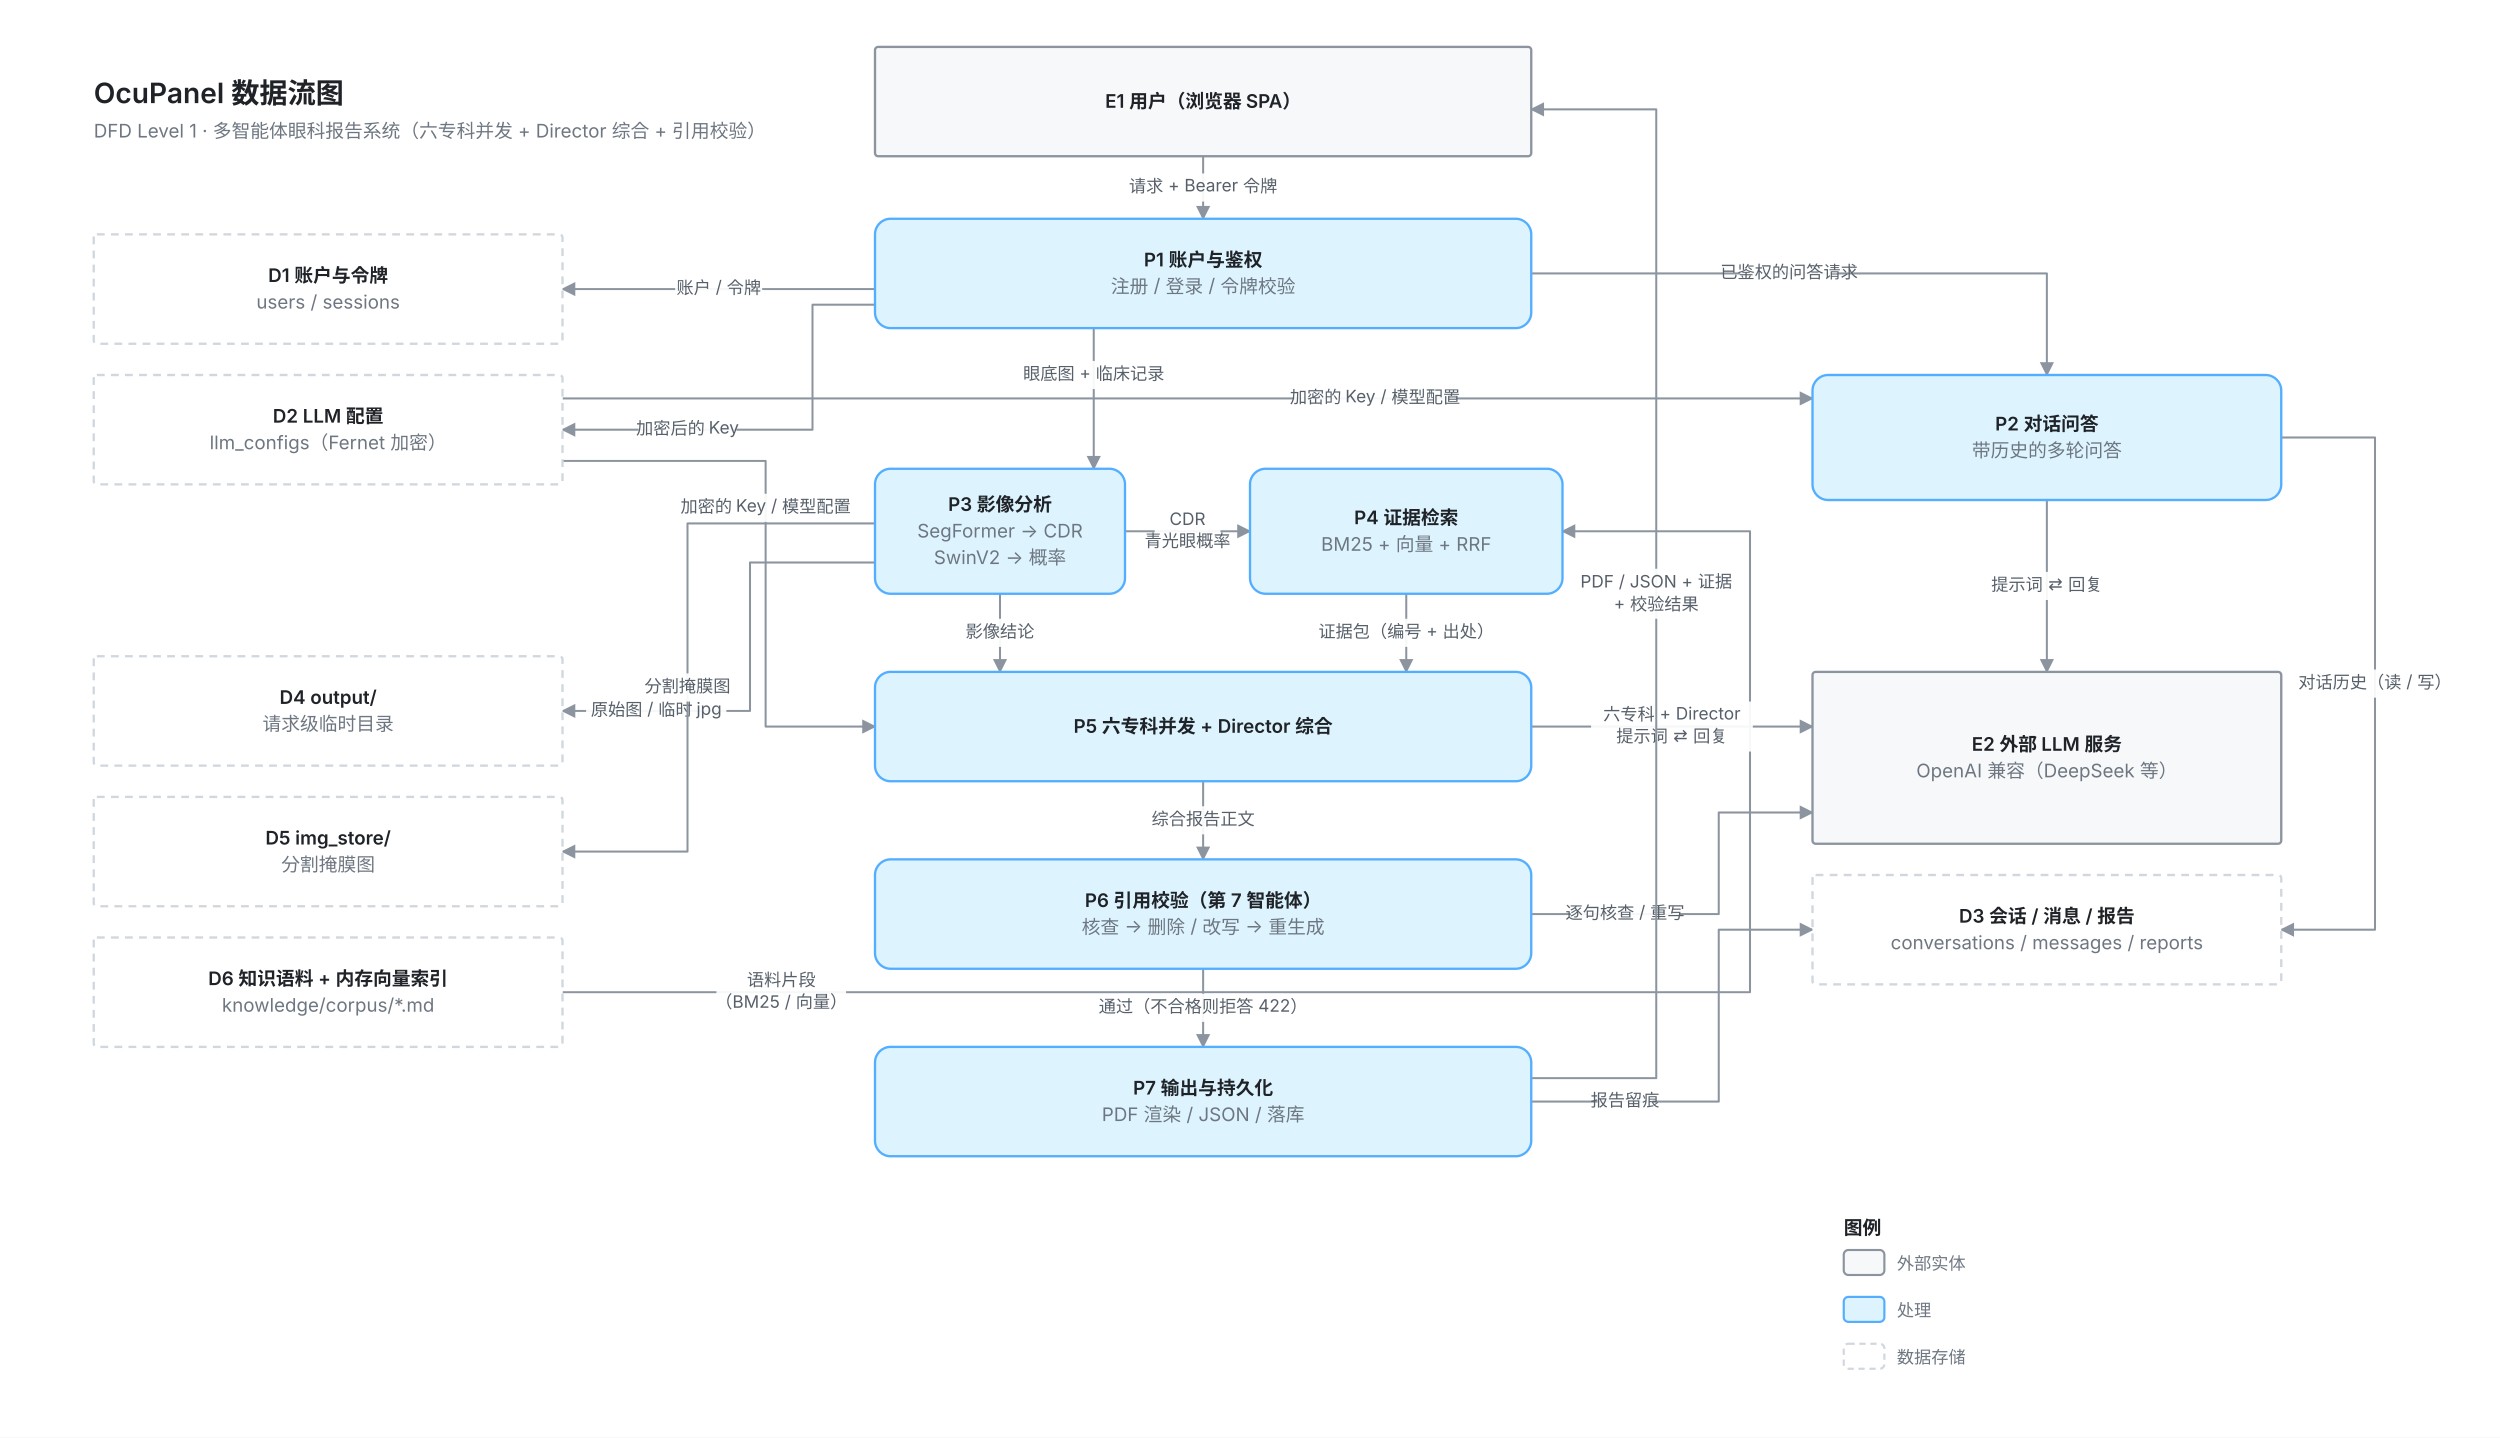
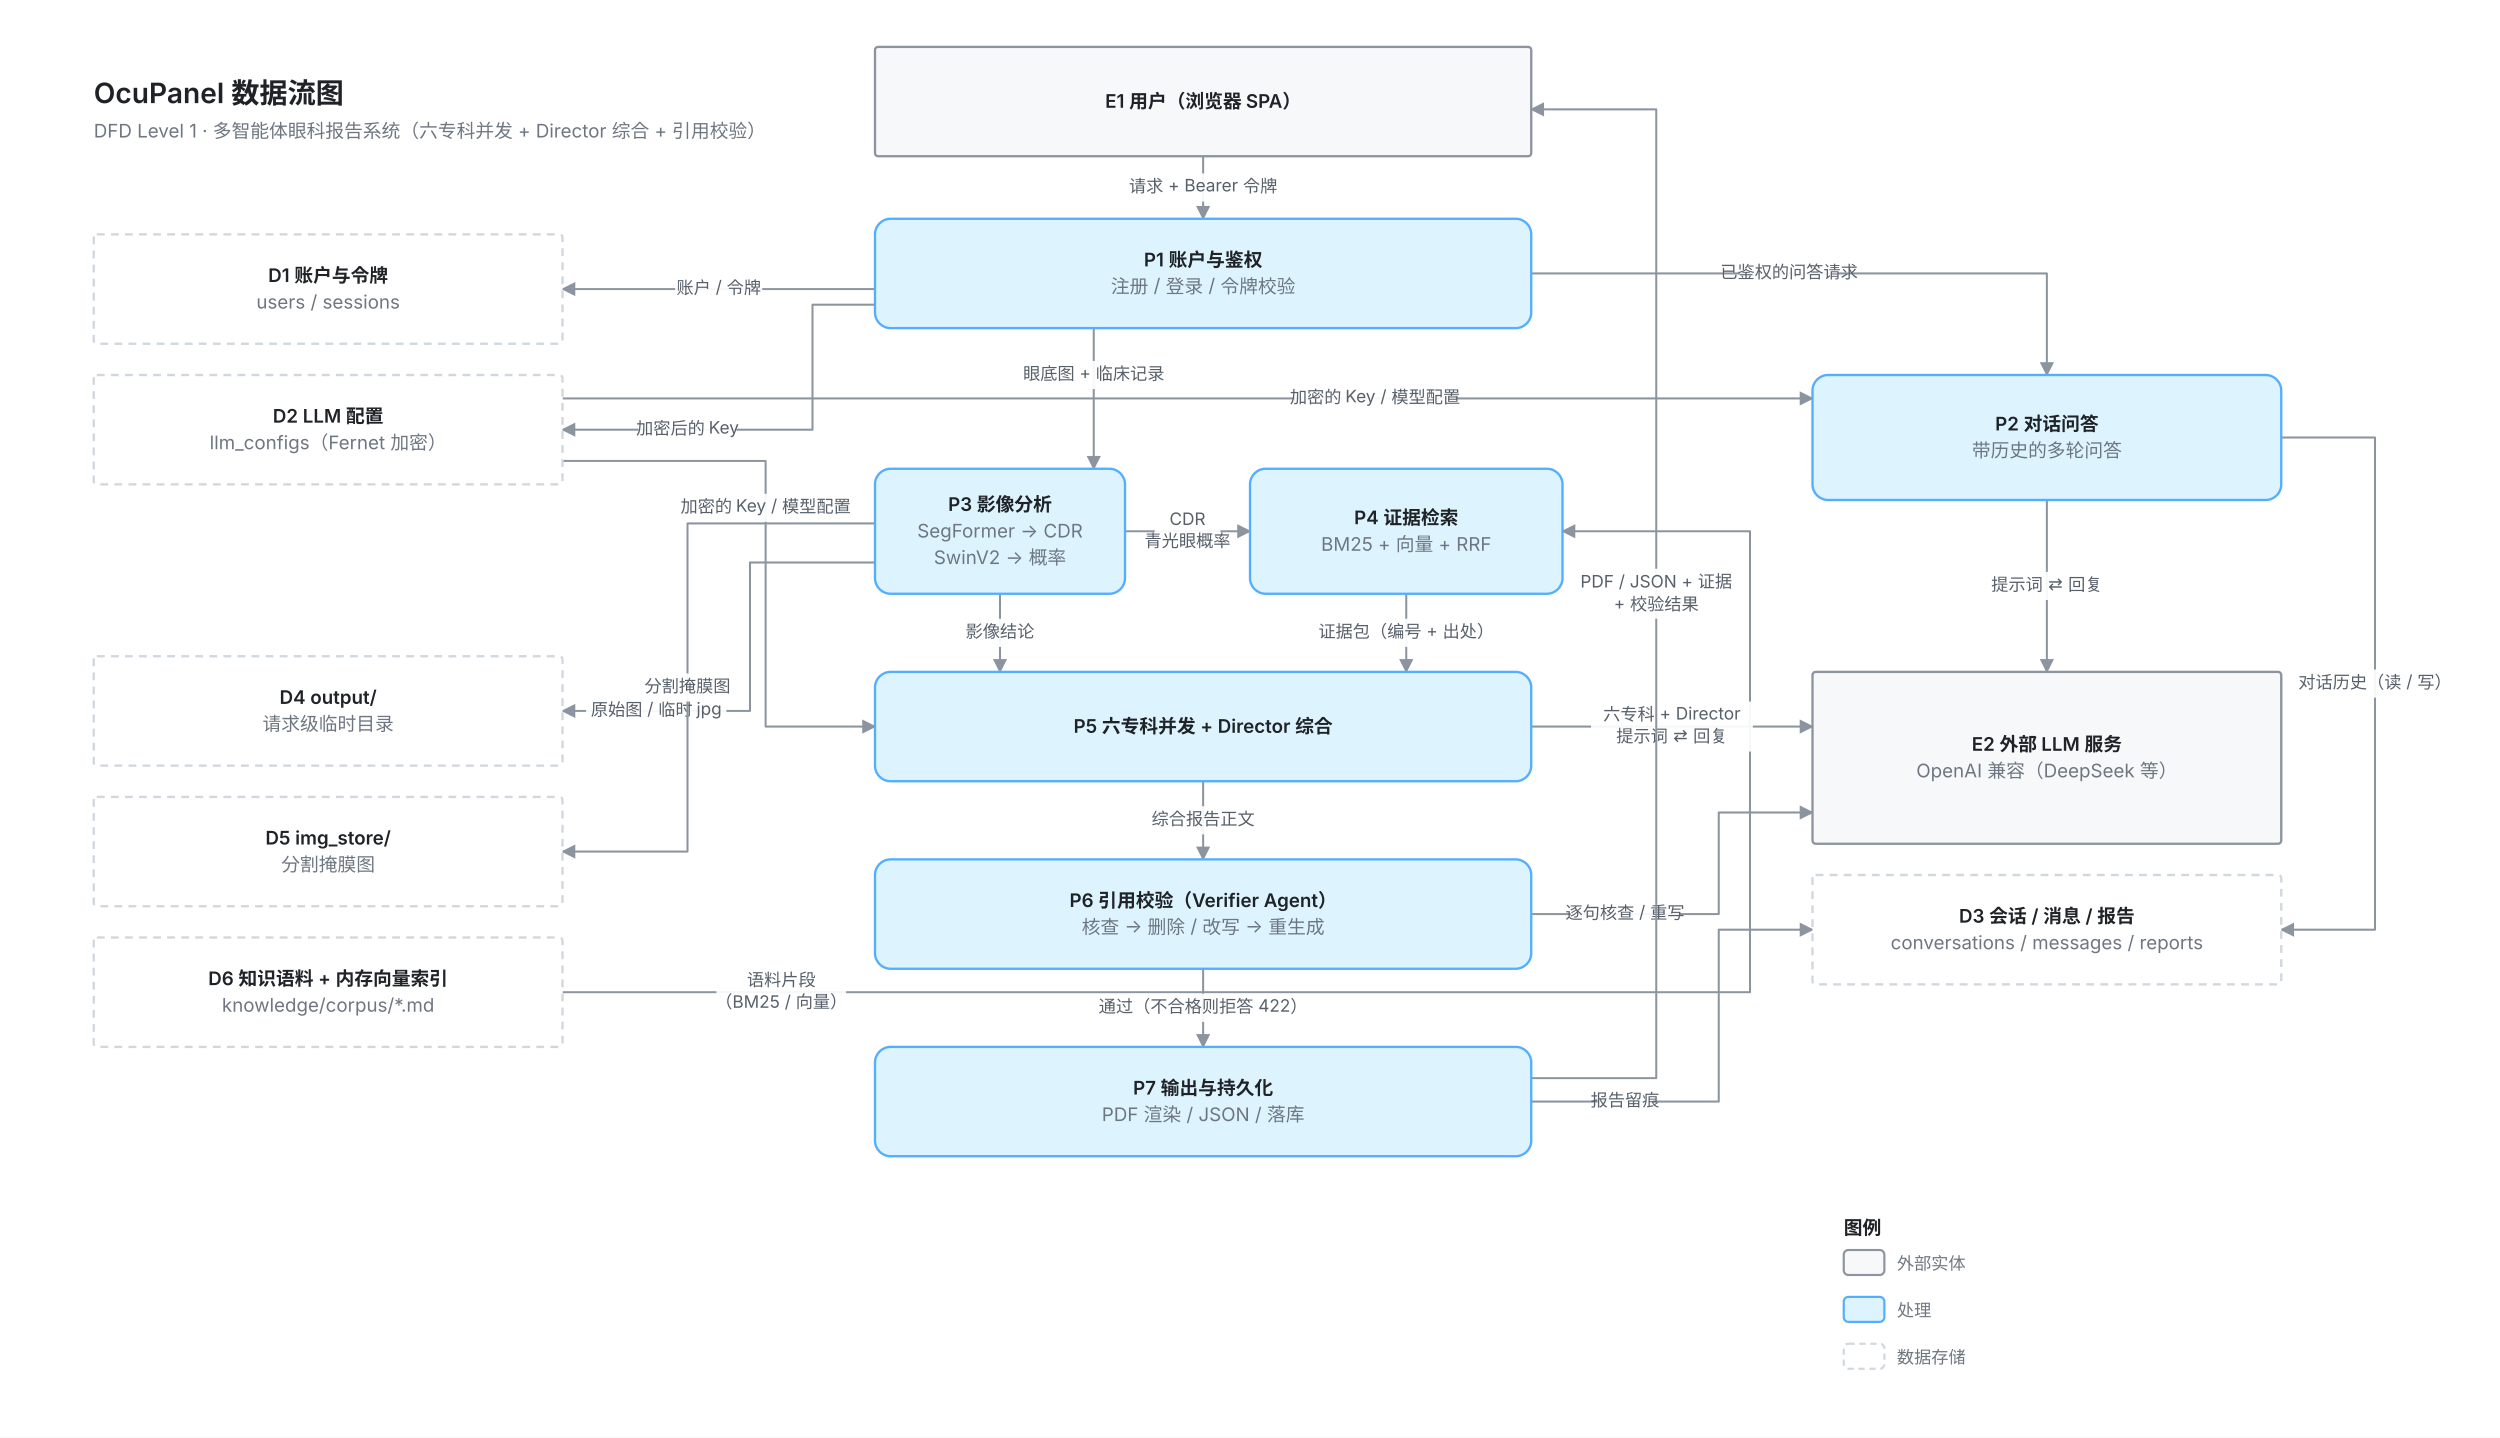
<svg xmlns="http://www.w3.org/2000/svg" viewBox="0 0 1600 920" width="1600" height="920" font-family="-apple-system,BlinkMacSystemFont,'Segoe UI','PingFang SC','Microsoft YaHei',sans-serif" role="img" aria-label="OcuPanel 数据流图">
  <defs>
    <marker id="a" viewBox="0 0 10 10" refX="9" refY="5" markerWidth="7" markerHeight="7" orient="auto-start-reverse">
      <path d="M 0 0 L 10 5 L 0 10 z" fill="#8C959F" />
    </marker>
  </defs>
  <rect fill="#FFFFFF" x="0" y="0" width="1600" height="920" />
  <text x="60" y="66" font-size="18" font-weight="600" fill="#1F2328">OcuPanel 数据流图</text>
  <text x="60" y="88" font-size="12" fill="#6E7781">DFD Level 1 · 多智能体眼科报告系统（六专科并发 + Director 综合 + 引用校验）</text>
  <path d="M 770,100 L 770,140" fill="none" stroke="#8C959F" stroke-width="1.3" marker-end="url(#a)" stroke-linejoin="round" />
  <rect x="718.3" y="111.0" width="103.5" height="18.0" fill="#FFFFFF" opacity="0.92" />
  <text x="770.0" y="123.0" text-anchor="middle" font-size="11" fill="#57606A">请求 + Bearer 令牌</text>
  <path d="M 560,185 L 360,185" fill="none" stroke="#8C959F" stroke-width="1.3" marker-end="url(#a)" stroke-linejoin="round" />
  <rect x="432.1" y="176.0" width="55.7" height="18.0" fill="#FFFFFF" opacity="0.92" />
  <text x="460.0" y="188.0" text-anchor="middle" font-size="11" fill="#57606A">账户 / 令牌</text>
  <path d="M 560,195 L 520,195 L 520,275 L 360,275" fill="none" stroke="#8C959F" stroke-width="1.3" marker-end="url(#a)" stroke-linejoin="round" />
  <rect x="408.7" y="266.0" width="62.6" height="18.0" fill="#FFFFFF" opacity="0.92" />
  <text x="440.0" y="278.0" text-anchor="middle" font-size="11" fill="#57606A">加密后的 Key</text>
  <path d="M 360,255 L 1160,255" fill="none" stroke="#8C959F" stroke-width="1.3" marker-end="url(#a)" stroke-linejoin="round" />
  <rect x="828.3" y="246.0" width="103.5" height="18.0" fill="#FFFFFF" opacity="0.92" />
  <text x="880.0" y="258.0" text-anchor="middle" font-size="11" fill="#57606A">加密的 Key / 模型配置</text>
  <path d="M 360,295 L 490,295 L 490,465 L 560,465" fill="none" stroke="#8C959F" stroke-width="1.3" marker-end="url(#a)" stroke-linejoin="round" />
  <rect x="438.3" y="316.0" width="103.5" height="18.0" fill="#FFFFFF" opacity="0.92" />
  <text x="490.0" y="328.0" text-anchor="middle" font-size="11" fill="#57606A">加密的 Key / 模型配置</text>
  <path d="M 980,175 L 1310,175 L 1310,240" fill="none" stroke="#8C959F" stroke-width="1.3" marker-end="url(#a)" stroke-linejoin="round" />
  <rect x="1113.7" y="166.0" width="62.6" height="18.0" fill="#FFFFFF" opacity="0.92" />
  <text x="1145.0" y="178.0" text-anchor="middle" font-size="11" fill="#57606A">已鉴权的问答请求</text>
  <path d="M 700,210 L 700,300" fill="none" stroke="#8C959F" stroke-width="1.3" marker-end="url(#a)" stroke-linejoin="round" />
  <rect x="661.9" y="231.0" width="76.2" height="18.0" fill="#FFFFFF" opacity="0.92" />
  <text x="700.0" y="243.0" text-anchor="middle" font-size="11" fill="#57606A">眼底图 + 临床记录</text>
  <path d="M 1310,320 L 1310,430" fill="none" stroke="#8C959F" stroke-width="1.3" marker-end="url(#a)" stroke-linejoin="round" />
  <rect x="1278.7" y="366.0" width="62.6" height="18.0" fill="#FFFFFF" opacity="0.92" />
  <text x="1310.0" y="378.0" text-anchor="middle" font-size="11" fill="#57606A">提示词 ⇄ 回复</text>
  <path d="M 560,360 L 480,360 L 480,455 L 360,455" fill="none" stroke="#8C959F" stroke-width="1.3" marker-end="url(#a)" stroke-linejoin="round" />
  <rect x="375.1" y="446.0" width="89.8" height="18.0" fill="#FFFFFF" opacity="0.92" />
  <text x="420.0" y="458.0" text-anchor="middle" font-size="11" fill="#57606A">原始图 / 临时 jpg</text>
  <path d="M 560,335 L 440,335 L 440,545 L 360,545" fill="none" stroke="#8C959F" stroke-width="1.3" marker-end="url(#a)" stroke-linejoin="round" />
  <rect x="418.9" y="431.0" width="42.1" height="18.0" fill="#FFFFFF" opacity="0.92" />
  <text x="440.0" y="443.0" text-anchor="middle" font-size="11" fill="#57606A">分割掩膜图</text>
  <path d="M 720,340 L 800,340" fill="none" stroke="#8C959F" stroke-width="1.3" marker-end="url(#a)" stroke-linejoin="round" />
  <rect x="739.0" y="324.0" width="42.1" height="32.0" fill="#FFFFFF" opacity="0.92" />
  <text x="760.0" y="336.0" text-anchor="middle" font-size="11" fill="#57606A">CDR</text>
  <text x="760.0" y="350.0" text-anchor="middle" font-size="11" fill="#57606A">青光眼概率</text>
  <path d="M 640,380 L 640,430" fill="none" stroke="#8C959F" stroke-width="1.3" marker-end="url(#a)" stroke-linejoin="round" />
  <rect x="622.4" y="396.0" width="35.3" height="18.0" fill="#FFFFFF" opacity="0.92" />
  <text x="640.0" y="408.0" text-anchor="middle" font-size="11" fill="#57606A">影像结论</text>
  <path d="M 900,380 L 900,430" fill="none" stroke="#8C959F" stroke-width="1.3" marker-end="url(#a)" stroke-linejoin="round" />
  <rect x="855.1" y="396.0" width="89.8" height="18.0" fill="#FFFFFF" opacity="0.92" />
  <text x="900.0" y="408.0" text-anchor="middle" font-size="11" fill="#57606A">证据包（编号 + 出处）</text>
  <path d="M 360,635 L 1120,635 L 1120,340 L 1000,340" fill="none" stroke="#8C959F" stroke-width="1.3" marker-end="url(#a)" stroke-linejoin="round" />
  <rect x="458.5" y="619.0" width="83.0" height="32.0" fill="#FFFFFF" opacity="0.92" />
  <text x="500.0" y="631.0" text-anchor="middle" font-size="11" fill="#57606A">语料片段</text>
  <text x="500.0" y="645.0" text-anchor="middle" font-size="11" fill="#57606A">（BM25 / 向量）</text>
  <path d="M 980,465 L 1160,465" fill="none" stroke="#8C959F" stroke-width="1.3" marker-end="url(#a)" stroke-linejoin="round" />
  <rect x="1018.3" y="449.0" width="103.5" height="32.0" fill="#FFFFFF" opacity="0.92" />
  <text x="1070.0" y="461.0" text-anchor="middle" font-size="11" fill="#57606A">六专科 + Director</text>
  <text x="1070.0" y="475.0" text-anchor="middle" font-size="11" fill="#57606A">提示词 ⇄ 回复</text>
  <path d="M 770,500 L 770,550" fill="none" stroke="#8C959F" stroke-width="1.3" marker-end="url(#a)" stroke-linejoin="round" />
  <rect x="745.5" y="516.0" width="48.9" height="18.0" fill="#FFFFFF" opacity="0.92" />
  <text x="770.0" y="528.0" text-anchor="middle" font-size="11" fill="#57606A">综合报告正文</text>
  <path d="M 980,585 L 1100,585 L 1100,520 L 1160,520" fill="none" stroke="#8C959F" stroke-width="1.3" marker-end="url(#a)" stroke-linejoin="round" />
  <rect x="1005.3" y="576.0" width="69.4" height="18.0" fill="#FFFFFF" opacity="0.92" />
  <text x="1040.0" y="588.0" text-anchor="middle" font-size="11" fill="#57606A">逐句核查 / 重写</text>
  <path d="M 770,620 L 770,670" fill="none" stroke="#8C959F" stroke-width="1.3" marker-end="url(#a)" stroke-linejoin="round" />
  <rect x="718.3" y="636.0" width="103.5" height="18.0" fill="#FFFFFF" opacity="0.92" />
  <text x="770.0" y="648.0" text-anchor="middle" font-size="11" fill="#57606A">通过（不合格则拒答 422）</text>
  <path d="M 980,705 L 1100,705 L 1100,595 L 1160,595" fill="none" stroke="#8C959F" stroke-width="1.3" marker-end="url(#a)" stroke-linejoin="round" />
  <rect x="1022.4" y="696.0" width="35.3" height="18.0" fill="#FFFFFF" opacity="0.92" />
  <text x="1040.0" y="708.0" text-anchor="middle" font-size="11" fill="#57606A">报告留痕</text>
  <path d="M 1460,280 L 1520,280 L 1520,595 L 1460,595" fill="none" stroke="#8C959F" stroke-width="1.3" marker-end="url(#a)" stroke-linejoin="round" />
  <rect x="1478.5" y="428.5" width="83.0" height="18.0" fill="#FFFFFF" opacity="0.92" />
  <text x="1520.0" y="440.5" text-anchor="middle" font-size="11" fill="#57606A">对话历史（读 / 写）</text>
  <path d="M 980,690 L 1060,690 L 1060,70 L 980,70" fill="none" stroke="#8C959F" stroke-width="1.3" marker-end="url(#a)" stroke-linejoin="round" />
  <rect x="1004.9" y="364.0" width="110.3" height="32.0" fill="#FFFFFF" opacity="0.92" />
  <text x="1060.0" y="376.0" text-anchor="middle" font-size="11" fill="#57606A">PDF / JSON + 证据</text>
  <text x="1060.0" y="390.0" text-anchor="middle" font-size="11" fill="#57606A">+ 校验结果</text>
  <rect x="560" y="30" width="420" height="70" rx="2" fill="#F6F8FA" stroke="#8C959F" stroke-width="1.5" />
  <text x="770.0" y="69.0" text-anchor="middle" font-size="12" font-weight="600" fill="#1F2328">E1  用户（浏览器 SPA）</text>
  <rect x="1160" y="430" width="300" height="110" rx="2" fill="#F6F8FA" stroke="#8C959F" stroke-width="1.5" />
  <text x="1310.0" y="480.5" text-anchor="middle" font-size="12" font-weight="600" fill="#1F2328">E2  外部 LLM 服务</text>
  <text x="1310.0" y="497.5" text-anchor="middle" font-size="12" font-weight="400" fill="#6E7781">OpenAI 兼容（DeepSeek 等）</text>
  <rect x="560" y="140" width="420" height="70" rx="10" fill="#DDF4FF" stroke="#54AEFF" stroke-width="1.5" />
  <text x="770.0" y="170.5" text-anchor="middle" font-size="12" font-weight="600" fill="#1F2328">P1  账户与鉴权</text>
  <text x="770.0" y="187.5" text-anchor="middle" font-size="12" font-weight="400" fill="#6E7781">注册 / 登录 / 令牌校验</text>
  <rect x="1160" y="240" width="300" height="80" rx="10" fill="#DDF4FF" stroke="#54AEFF" stroke-width="1.5" />
  <text x="1310.0" y="275.5" text-anchor="middle" font-size="12" font-weight="600" fill="#1F2328">P2  对话问答</text>
  <text x="1310.0" y="292.5" text-anchor="middle" font-size="12" font-weight="400" fill="#6E7781">带历史的多轮问答</text>
  <rect x="560" y="300" width="160" height="80" rx="10" fill="#DDF4FF" stroke="#54AEFF" stroke-width="1.5" />
  <text x="640.0" y="327.0" text-anchor="middle" font-size="12" font-weight="600" fill="#1F2328">P3  影像分析</text>
  <text x="640.0" y="344.0" text-anchor="middle" font-size="12" font-weight="400" fill="#6E7781">SegFormer → CDR</text>
  <text x="640.0" y="361.0" text-anchor="middle" font-size="12" font-weight="400" fill="#6E7781">SwinV2 → 概率</text>
  <rect x="800" y="300" width="200" height="80" rx="10" fill="#DDF4FF" stroke="#54AEFF" stroke-width="1.5" />
  <text x="900.0" y="335.5" text-anchor="middle" font-size="12" font-weight="600" fill="#1F2328">P4  证据检索</text>
  <text x="900.0" y="352.5" text-anchor="middle" font-size="12" font-weight="400" fill="#6E7781">BM25 + 向量 + RRF</text>
  <rect x="560" y="430" width="420" height="70" rx="10" fill="#DDF4FF" stroke="#54AEFF" stroke-width="1.5" />
  <text x="770.0" y="469.0" text-anchor="middle" font-size="12" font-weight="600" fill="#1F2328">P5  六专科并发 + Director 综合</text>
  <rect x="560" y="550" width="420" height="70" rx="10" fill="#DDF4FF" stroke="#54AEFF" stroke-width="1.5" />
-   <text x="770.0" y="580.5" text-anchor="middle" font-size="12" font-weight="600" fill="#1F2328">P6  引用校验（第 7 智能体）</text>
+   <text x="770.0" y="580.5" text-anchor="middle" font-size="12" font-weight="600" fill="#1F2328">P6  引用校验（Verifier Agent）</text>
  <text x="770.0" y="597.5" text-anchor="middle" font-size="12" font-weight="400" fill="#6E7781">核查 → 删除 / 改写 → 重生成</text>
  <rect x="560" y="670" width="420" height="70" rx="10" fill="#DDF4FF" stroke="#54AEFF" stroke-width="1.5" />
  <text x="770.0" y="700.5" text-anchor="middle" font-size="12" font-weight="600" fill="#1F2328">P7  输出与持久化</text>
  <text x="770.0" y="717.5" text-anchor="middle" font-size="12" font-weight="400" fill="#6E7781">PDF 渲染 / JSON / 落库</text>
  <rect x="60" y="150" width="300" height="70" rx="2" fill="#FFFFFF" stroke="#D0D7DE" stroke-width="1.5" stroke-dasharray="5 4" />
  <text x="210.0" y="180.5" text-anchor="middle" font-size="12" font-weight="600" fill="#1F2328">D1  账户与令牌</text>
  <text x="210.0" y="197.5" text-anchor="middle" font-size="12" font-weight="400" fill="#6E7781">users / sessions</text>
  <rect x="60" y="240" width="300" height="70" rx="2" fill="#FFFFFF" stroke="#D0D7DE" stroke-width="1.5" stroke-dasharray="5 4" />
  <text x="210.0" y="270.5" text-anchor="middle" font-size="12" font-weight="600" fill="#1F2328">D2  LLM 配置</text>
  <text x="210.0" y="287.5" text-anchor="middle" font-size="12" font-weight="400" fill="#6E7781">llm_configs（Fernet 加密）</text>
  <rect x="60" y="420" width="300" height="70" rx="2" fill="#FFFFFF" stroke="#D0D7DE" stroke-width="1.5" stroke-dasharray="5 4" />
  <text x="210.0" y="450.5" text-anchor="middle" font-size="12" font-weight="600" fill="#1F2328">D4  output/</text>
  <text x="210.0" y="467.5" text-anchor="middle" font-size="12" font-weight="400" fill="#6E7781">请求级临时目录</text>
  <rect x="60" y="510" width="300" height="70" rx="2" fill="#FFFFFF" stroke="#D0D7DE" stroke-width="1.5" stroke-dasharray="5 4" />
  <text x="210.0" y="540.5" text-anchor="middle" font-size="12" font-weight="600" fill="#1F2328">D5  img_store/</text>
  <text x="210.0" y="557.5" text-anchor="middle" font-size="12" font-weight="400" fill="#6E7781">分割掩膜图</text>
  <rect x="60" y="600" width="300" height="70" rx="2" fill="#FFFFFF" stroke="#D0D7DE" stroke-width="1.5" stroke-dasharray="5 4" />
  <text x="210.0" y="630.5" text-anchor="middle" font-size="12" font-weight="600" fill="#1F2328">D6  知识语料 + 内存向量索引</text>
  <text x="210.0" y="647.5" text-anchor="middle" font-size="12" font-weight="400" fill="#6E7781">knowledge/corpus/*.md</text>
  <rect x="1160" y="560" width="300" height="70" rx="2" fill="#FFFFFF" stroke="#D0D7DE" stroke-width="1.5" stroke-dasharray="5 4" />
  <text x="1310.0" y="590.5" text-anchor="middle" font-size="12" font-weight="600" fill="#1F2328">D3  会话 / 消息 / 报告</text>
  <text x="1310.0" y="607.5" text-anchor="middle" font-size="12" font-weight="400" fill="#6E7781">conversations / messages / reports</text>
  <text x="1180" y="790" font-size="12" font-weight="600" fill="#1F2328">图例</text>
  <rect x="1180" y="800" width="26" height="16" rx="3" fill="#F6F8FA" stroke="#8C959F" stroke-width="1.4" />
  <text x="1214" y="812.5" font-size="11" fill="#6E7781">外部实体</text>
  <rect x="1180" y="830" width="26" height="16" rx="3" fill="#DDF4FF" stroke="#54AEFF" stroke-width="1.4" />
  <text x="1214" y="842.5" font-size="11" fill="#6E7781">处理</text>
  <rect x="1180" y="860" width="26" height="16" rx="3" fill="#FFFFFF" stroke="#D0D7DE" stroke-width="1.4" stroke-dasharray="4 3" />
  <text x="1214" y="872.5" font-size="11" fill="#6E7781">数据存储</text>
</svg>
